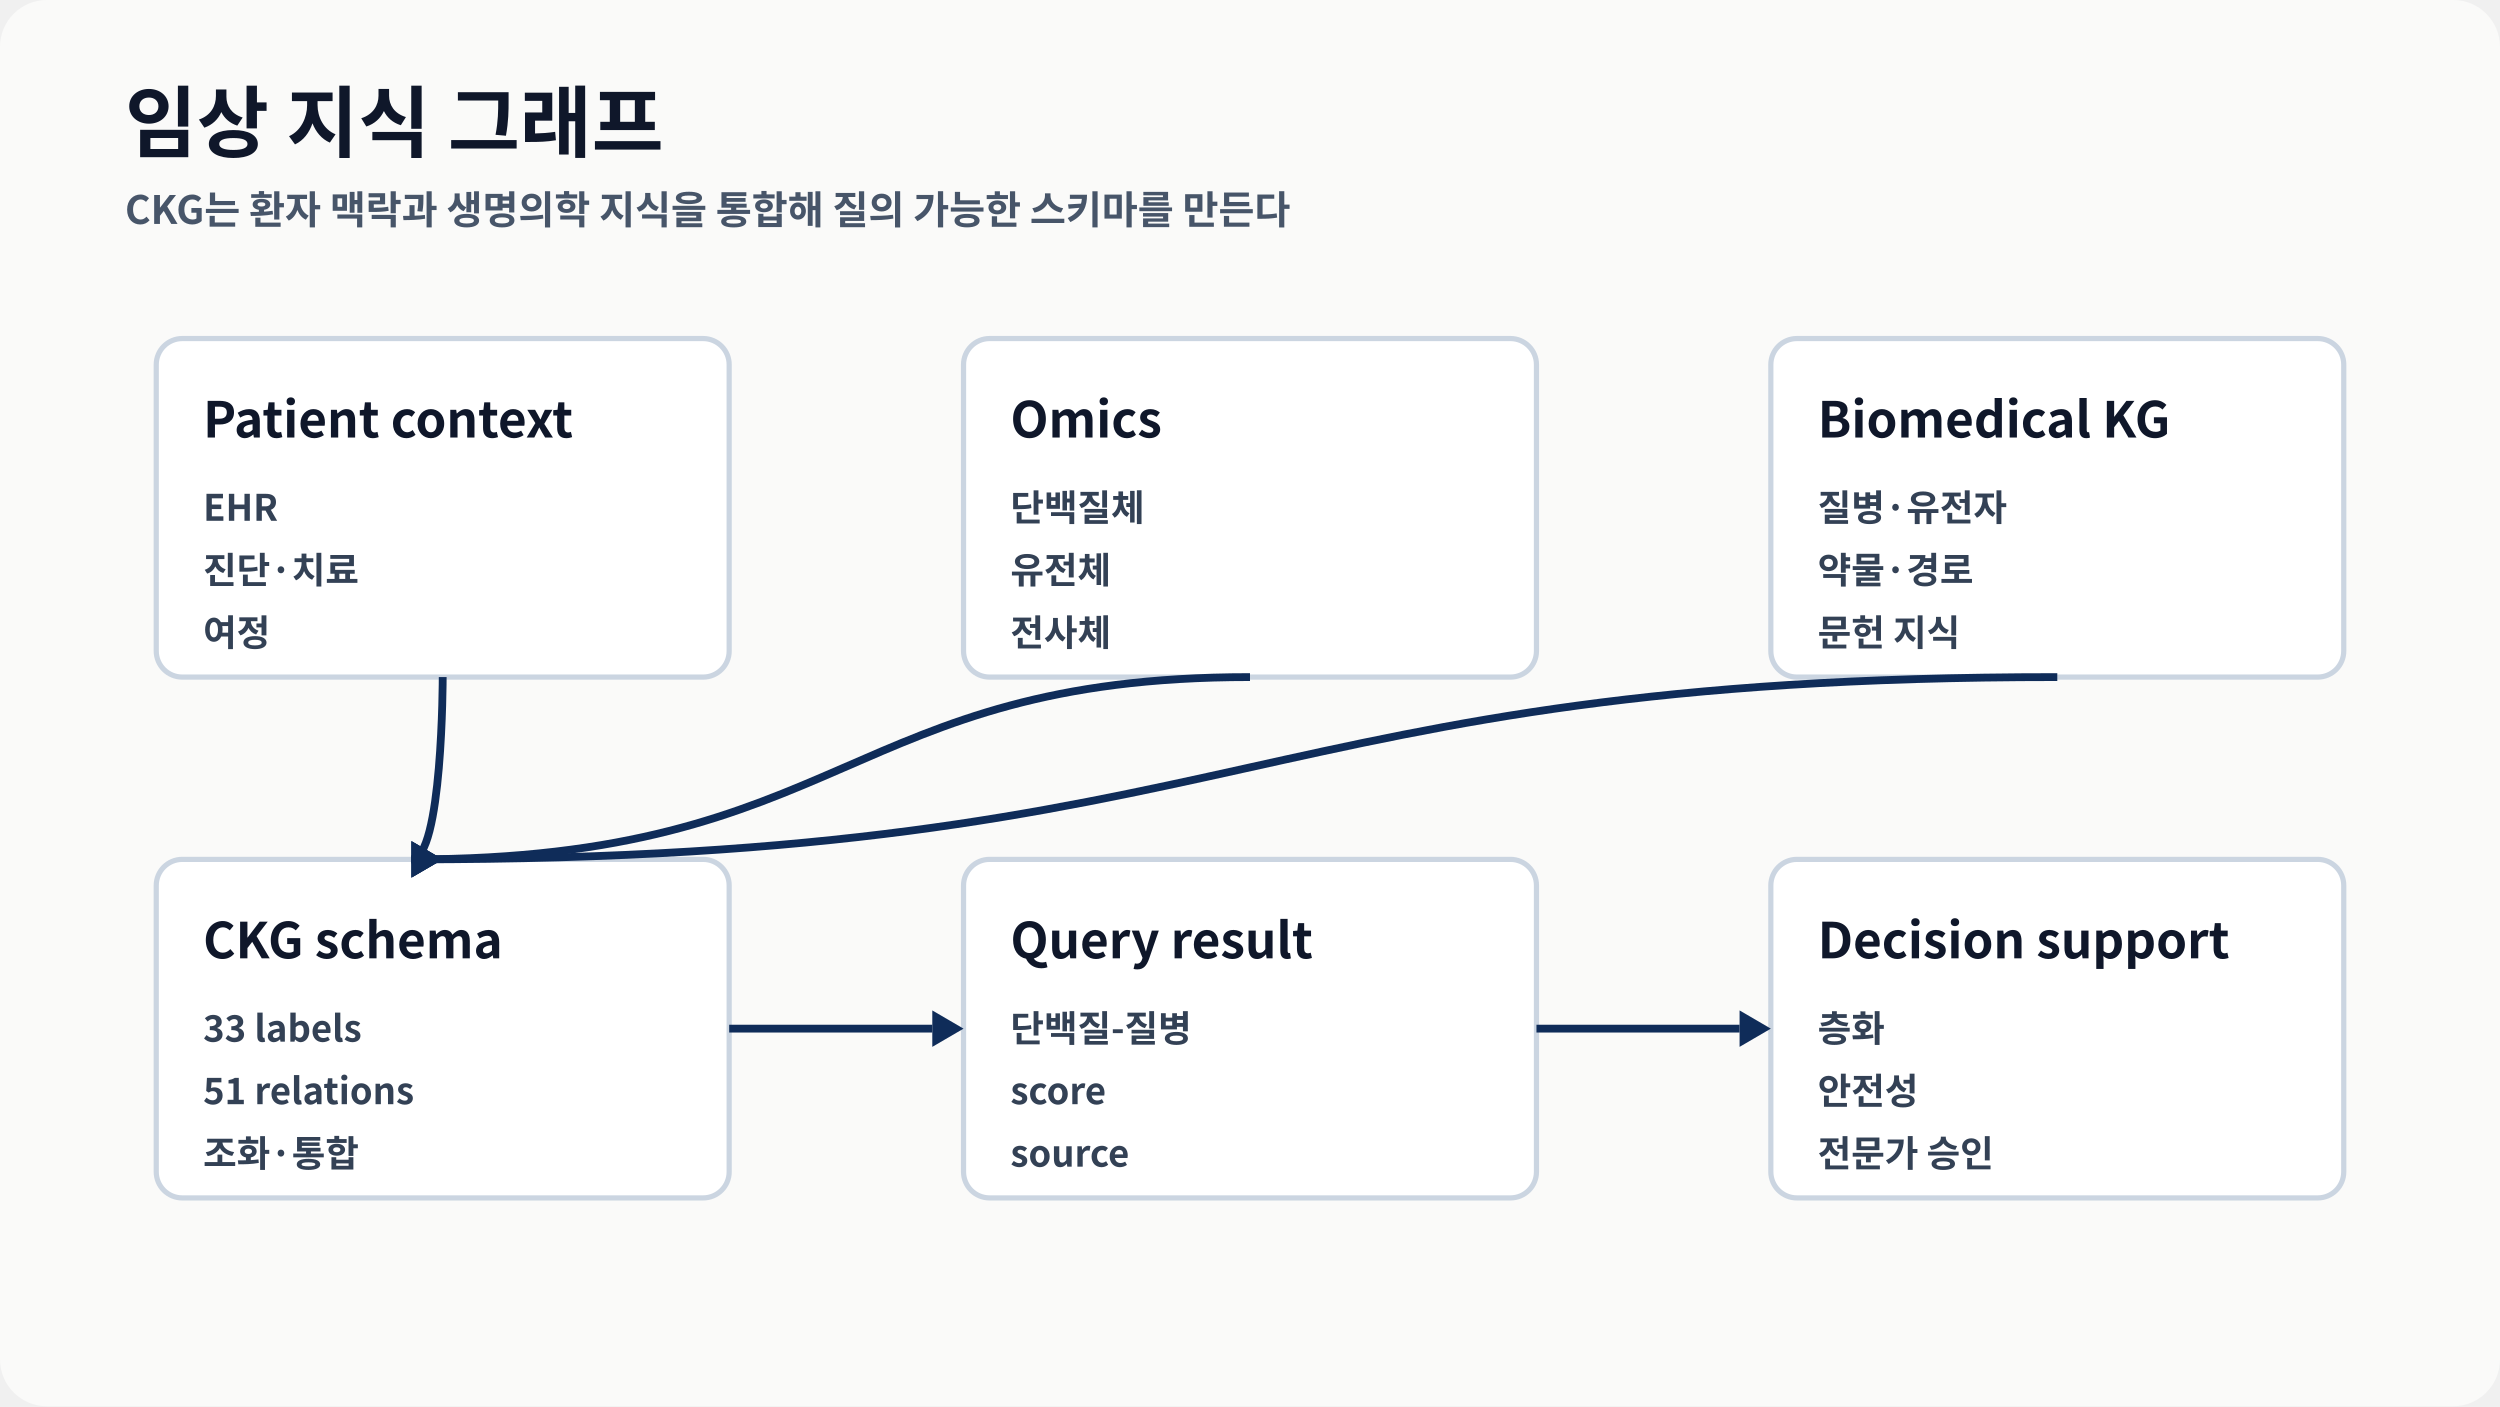
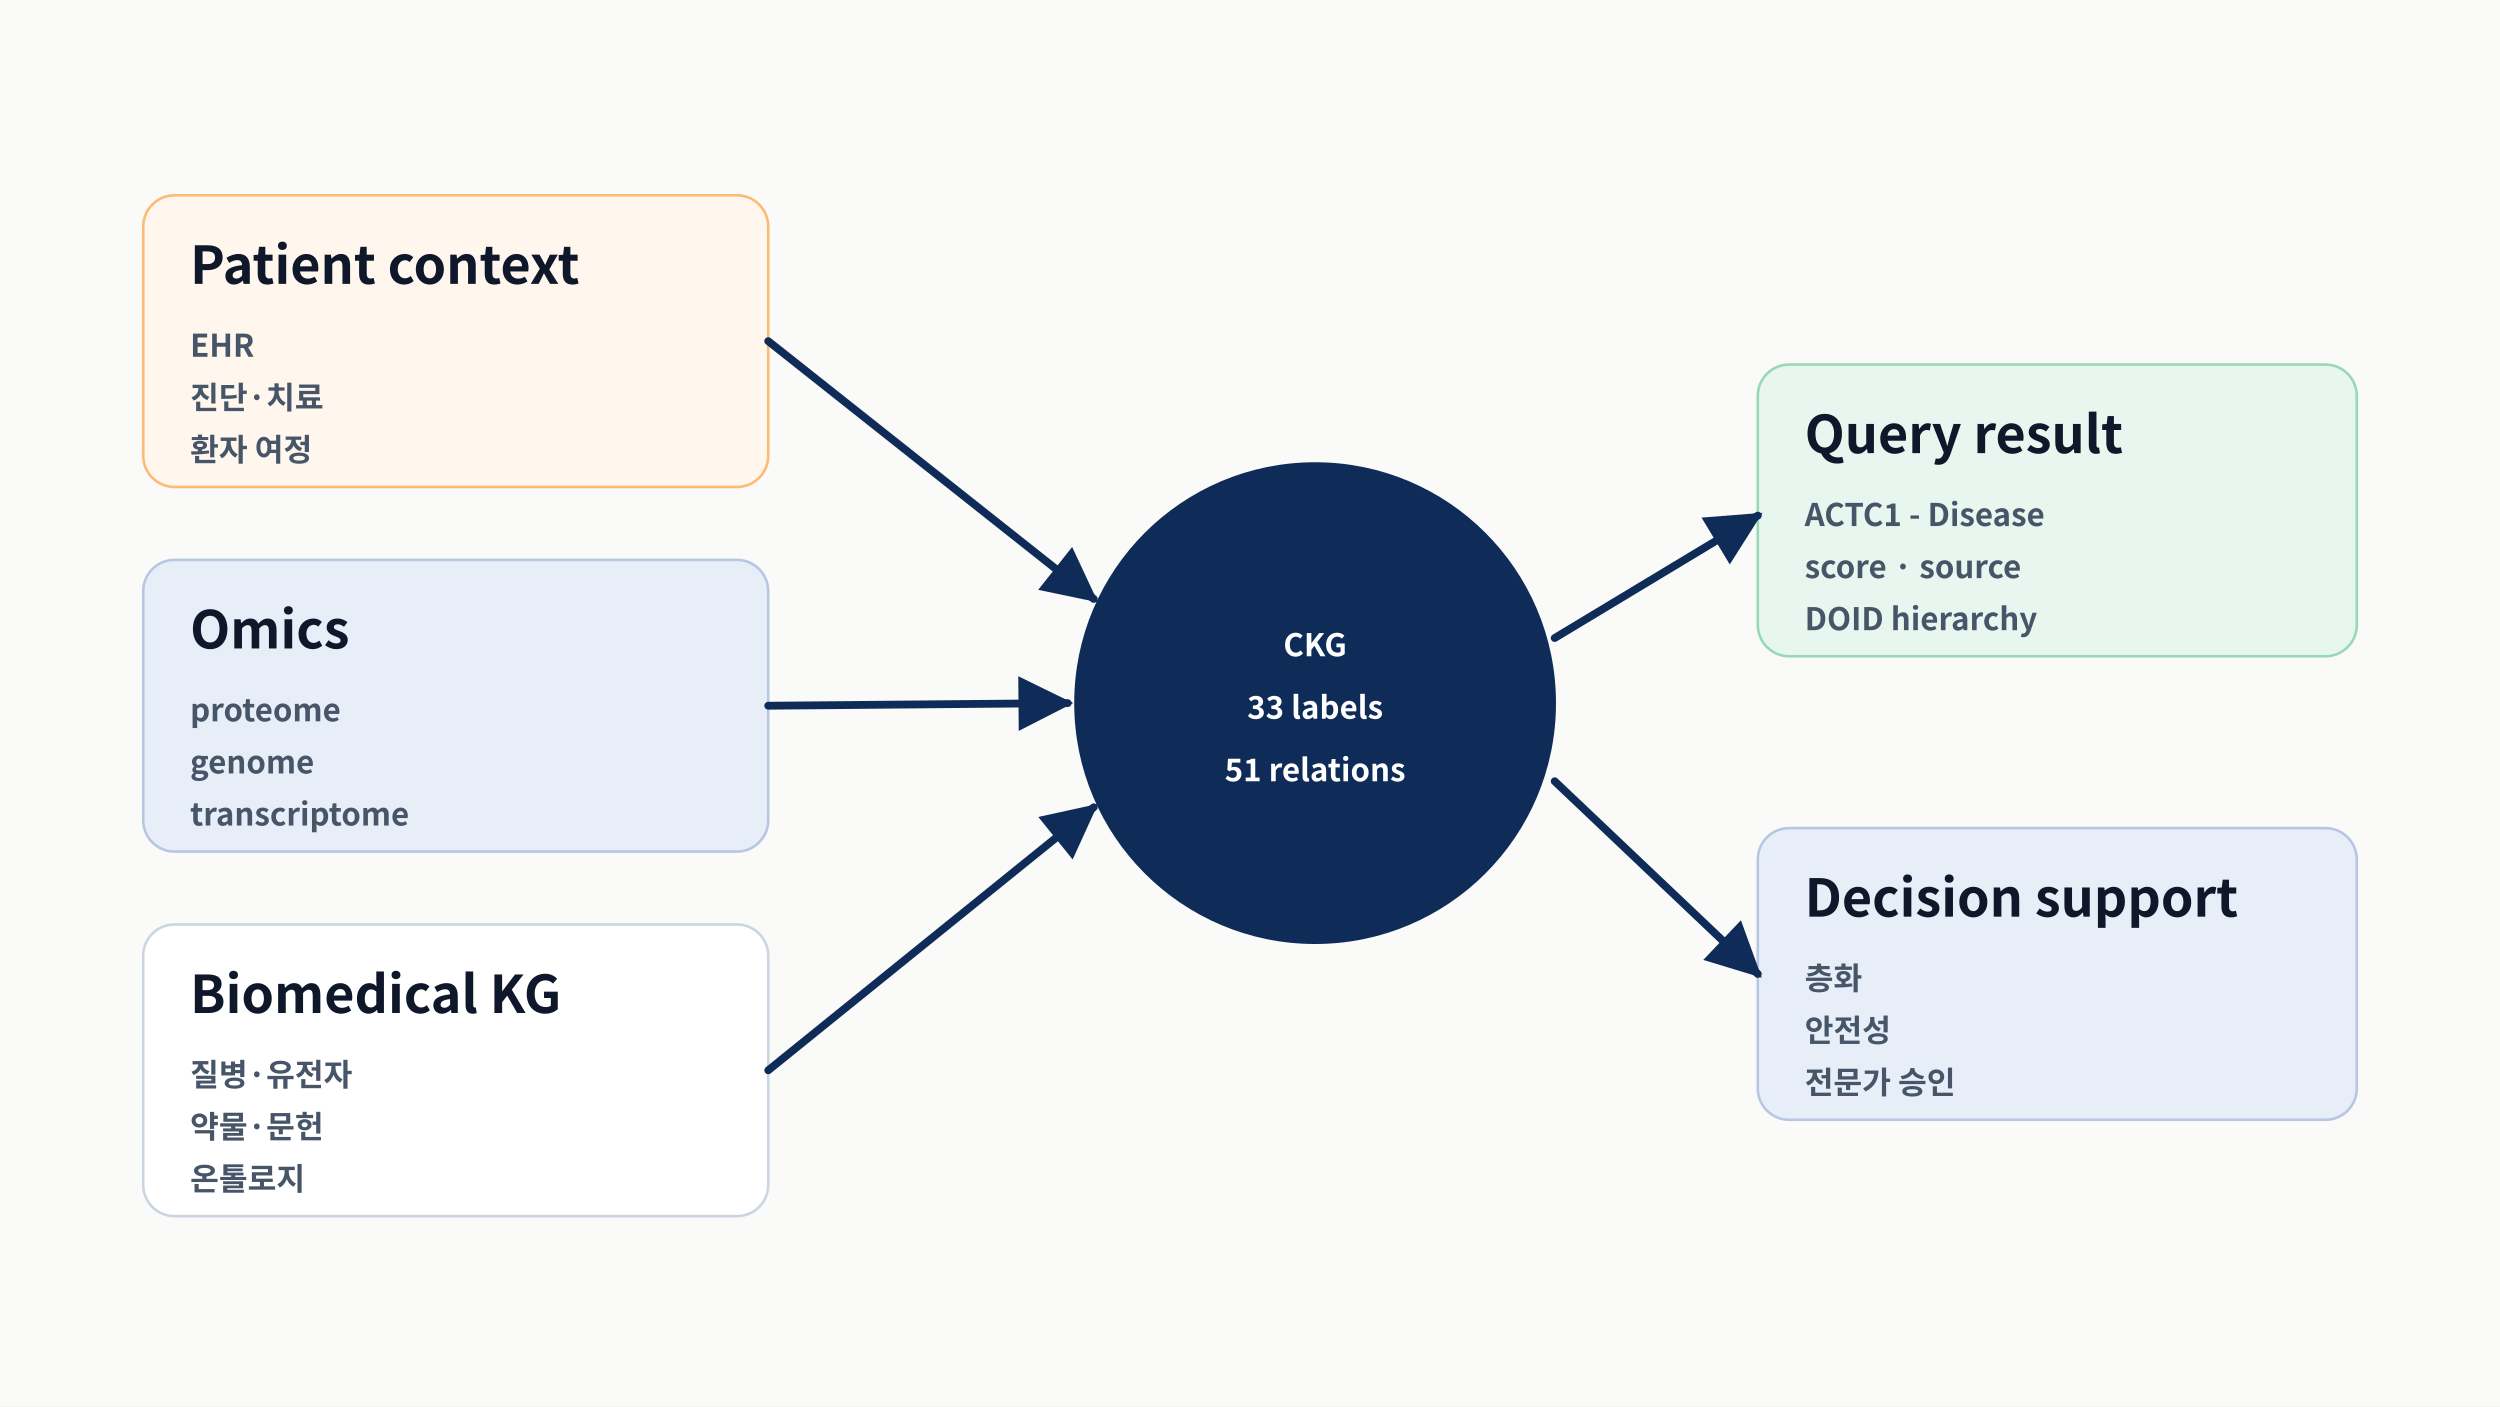
<svg xmlns="http://www.w3.org/2000/svg" viewBox="0 0 960 540" role="img" aria-labelledby="title desc">
  <style>
-       .t{font-family:'Noto Sans CJK KR', 'Apple SD Gothic Neo', 'Malgun Gothic', 'Noto Sans KR', NanumGothic, Inter, system-ui, sans-serif;fill:#0f172a}
-       .title{font-size:30px;font-weight:900}
-       .sub{font-size:15px;fill:#475569;font-weight:700}
-       .box{fill:#ffffff;stroke:#cbd5e1;stroke-width:2}
-       .accent{fill:#0f2c59}
-       .soft{fill:#e8eef8}
-       .muted{fill:#f8fafc}
-       .label{font-size:19px;font-weight:900}
-       .body{font-size:14px;fill:#334155;font-weight:700}
-       .small{font-size:12px;fill:#475569;font-weight:700}
-       .line{stroke:#0f2c59;stroke-width:3;fill:none}
+       .t{font-family:'Noto Sans CJK KR', 'Apple SD Gothic Neo', 'Malgun Gothic', 'Noto Sans KR', NanumGothic, Inter, system-ui, sans-serif}
+       .h{font-size:20px;font-weight:900}
+       .m{font-size:15px;font-weight:800}
+       .s{font-size:12px;font-weight:700}
+       .xs{font-size:10px;font-weight:700}
+       .dark{fill:#0f2c59;stroke:#0f2c59}
+       .soft{fill:#e8eef8;stroke:#b7c7e3}
+       .plain{fill:#fff;stroke:#cbd5e1}
+       .green{fill:#e7f7ef;stroke:#99d8b6}
+       .warn{fill:#fff7ed;stroke:#fdba74}
+       .line{stroke:#0f2c59;stroke-width:3;fill:none;stroke-linecap:round;stroke-linejoin:round}
+       .dash{stroke:#64748b;stroke-width:2.5;fill:none;stroke-dasharray:7 7;stroke-linecap:round}
+       .thin{stroke:#94a3b8;stroke-width:2;fill:none}
+       .axis{stroke:#64748b;stroke-width:2;fill:none}
+       .bar{fill:#0f2c59}
+       .bar2{fill:#89a7d8}
+       .badge{fill:#0f2c59}
+       .badgeText{fill:#fff;font-size:12px;font-weight:900}
    </style>
-   <rect width="960" height="540" rx="18" fill="#fafaf9" />
-   <text class="t title" x="48" y="58">임상 지식 그래프</text>
-   <text class="t sub" x="48" y="86">CKG는 환자 맥락과 생명의학 지식을 통합해 질의 가능한 스키마를 만든다</text>
-   <rect class="box" x="60" y="130" width="220" height="130" rx="10" fill="#fff7ed" />
-   <text class="t label" x="78" y="168" fill="#0f172a">Patient context</text>
-   <text class="t body" x="78" y="200" fill="#334155">EHR</text>
-   <text class="t body" x="78" y="224" fill="#334155">진단·치료</text>
-   <text class="t body" x="78" y="248" fill="#334155">여정</text>
-   <rect class="box" x="370" y="130" width="220" height="130" rx="10" fill="#e8eef8" />
-   <text class="t label" x="388" y="168" fill="#0f172a">Omics</text>
-   <text class="t body" x="388" y="200" fill="#334155">단백질체</text>
-   <text class="t body" x="388" y="224" fill="#334155">유전체</text>
-   <text class="t body" x="388" y="248" fill="#334155">전사체</text>
-   <rect class="box" x="680" y="130" width="220" height="130" rx="10" fill="#ffffff" />
-   <text class="t label" x="698" y="168" fill="#0f172a">Biomedical KG</text>
-   <text class="t body" x="698" y="200" fill="#334155">질병·유전자</text>
-   <text class="t body" x="698" y="224" fill="#334155">약물·경로</text>
-   <text class="t body" x="698" y="248" fill="#334155">문헌 지식</text>
-   <rect class="box" x="60" y="330" width="220" height="130" rx="10" fill="#0f2c59" />
-   <text class="t label" x="78" y="368" fill="#ffffff">CKG schema</text>
-   <text class="t body" x="78" y="400" fill="#ffffff">33 labels</text>
-   <text class="t body" x="78" y="424" fill="#ffffff">51 relations</text>
-   <text class="t body" x="78" y="448" fill="#ffffff">조화·통합</text>
-   <rect class="box" x="370" y="330" width="220" height="130" rx="10" fill="#e7f7ef" />
-   <text class="t label" x="388" y="368" fill="#0f172a">Query result</text>
-   <text class="t body" x="388" y="400" fill="#334155">단백질-질병</text>
-   <text class="t body" x="388" y="424" fill="#334155">score</text>
-   <text class="t body" x="388" y="448" fill="#334155">source</text>
-   <rect class="box" x="680" y="330" width="220" height="130" rx="10" fill="#e8eef8" />
-   <text class="t label" x="698" y="368" fill="#0f172a">Decision support</text>
-   <text class="t body" x="698" y="400" fill="#334155">층화</text>
-   <text class="t body" x="698" y="424" fill="#334155">안전성</text>
-   <text class="t body" x="698" y="448" fill="#334155">전문가 승인</text>
-   <path class="line" d="M170 260 C 170 260, 170 330, 158 330" />
-   <polygon points="158,323 170,330 158,337" fill="#0f2c59" />
-   <path class="line" d="M480 260 C 325 260, 325 330, 158 330" />
-   <polygon points="158,323 170,330 158,337" fill="#0f2c59" />
-   <path class="line" d="M790 260 C 480 260, 480 330, 158 330" />
-   <polygon points="158,323 170,330 158,337" fill="#0f2c59" />
-   <path class="line" d="M280 395 C 325 395, 325 395, 358 395" />
-   <polygon points="358,388 370,395 358,402" fill="#0f2c59" />
-   <path class="line" d="M590 395 C 635 395, 635 395, 668 395" />
-   <polygon points="668,388 680,395 668,402" fill="#0f2c59" />
+   <defs>
+     <marker id="arrow" viewBox="0 0 10 10" refX="9" refY="5" markerWidth="7" markerHeight="7" orient="auto-start-reverse">
+       <path d="M0 0 L10 5 L0 10 z" fill="#0f2c59" />
+     </marker>
+   </defs>
+   <rect width="960" height="540" fill="#fafaf9" />
+   <rect class="warn" x="55" y="75" width="240" height="112" rx="12" />
+   <text class="t h" x="73" y="109" text-anchor="start" fill="#0f172a">Patient context</text>
+   <text class="t s" x="73" y="137" text-anchor="start" fill="#475569">EHR</text>
+   <text class="t s" x="73" y="157" text-anchor="start" fill="#475569">진단·치료</text>
+   <text class="t s" x="73" y="177" text-anchor="start" fill="#475569">환자 여정</text>
+   <rect class="soft" x="55" y="215" width="240" height="112" rx="12" />
+   <text class="t h" x="73" y="249" text-anchor="start" fill="#0f172a">Omics</text>
+   <text class="t s" x="73" y="277" text-anchor="start" fill="#475569">proteome</text>
+   <text class="t s" x="73" y="297" text-anchor="start" fill="#475569">genome</text>
+   <text class="t s" x="73" y="317" text-anchor="start" fill="#475569">transcriptome</text>
+   <rect class="plain" x="55" y="355" width="240" height="112" rx="12" />
+   <text class="t h" x="73" y="389" text-anchor="start" fill="#0f172a">Biomedical KG</text>
+   <text class="t s" x="73" y="417" text-anchor="start" fill="#475569">질병·유전자</text>
+   <text class="t s" x="73" y="437" text-anchor="start" fill="#475569">약물·문헌</text>
+   <text class="t s" x="73" y="457" text-anchor="start" fill="#475569">온톨로지</text>
+   <circle class="dark" cx="505" cy="270" r="92" />
+   <text class="t badgeText" x="505" y="252" text-anchor="middle" fill="#fff">CKG</text>
+   <text class="t badgeText" x="505" y="276" text-anchor="middle" fill="#fff">33 labels</text>
+   <text class="t badgeText" x="505" y="300" text-anchor="middle" fill="#fff">51 relations</text>
+   <rect class="green" x="675" y="140" width="230" height="112" rx="12" />
+   <text class="t h" x="693" y="174" text-anchor="start" fill="#0f172a">Query result</text>
+   <text class="t s" x="693" y="202" text-anchor="start" fill="#475569">ACTC1 - Disease</text>
+   <text class="t s" x="693" y="222" text-anchor="start" fill="#475569">score · source</text>
+   <text class="t s" x="693" y="242" text-anchor="start" fill="#475569">DOID hierarchy</text>
+   <rect class="soft" x="675" y="318" width="230" height="112" rx="12" />
+   <text class="t h" x="693" y="352" text-anchor="start" fill="#0f172a">Decision support</text>
+   <text class="t s" x="693" y="380" text-anchor="start" fill="#475569">층화</text>
+   <text class="t s" x="693" y="400" text-anchor="start" fill="#475569">안전성</text>
+   <text class="t s" x="693" y="420" text-anchor="start" fill="#475569">전문가 승인</text>
+   <path class="line" d="M295 131 L420 230" marker-end="url(#arrow)" />
+   <path class="line" d="M295 271 L410 270" marker-end="url(#arrow)" />
+   <path class="line" d="M295 411 L420 310" marker-end="url(#arrow)" />
+   <path class="line" d="M597 245 L675 198" marker-end="url(#arrow)" />
+   <path class="line" d="M597 300 L675 374" marker-end="url(#arrow)" />
</svg>
